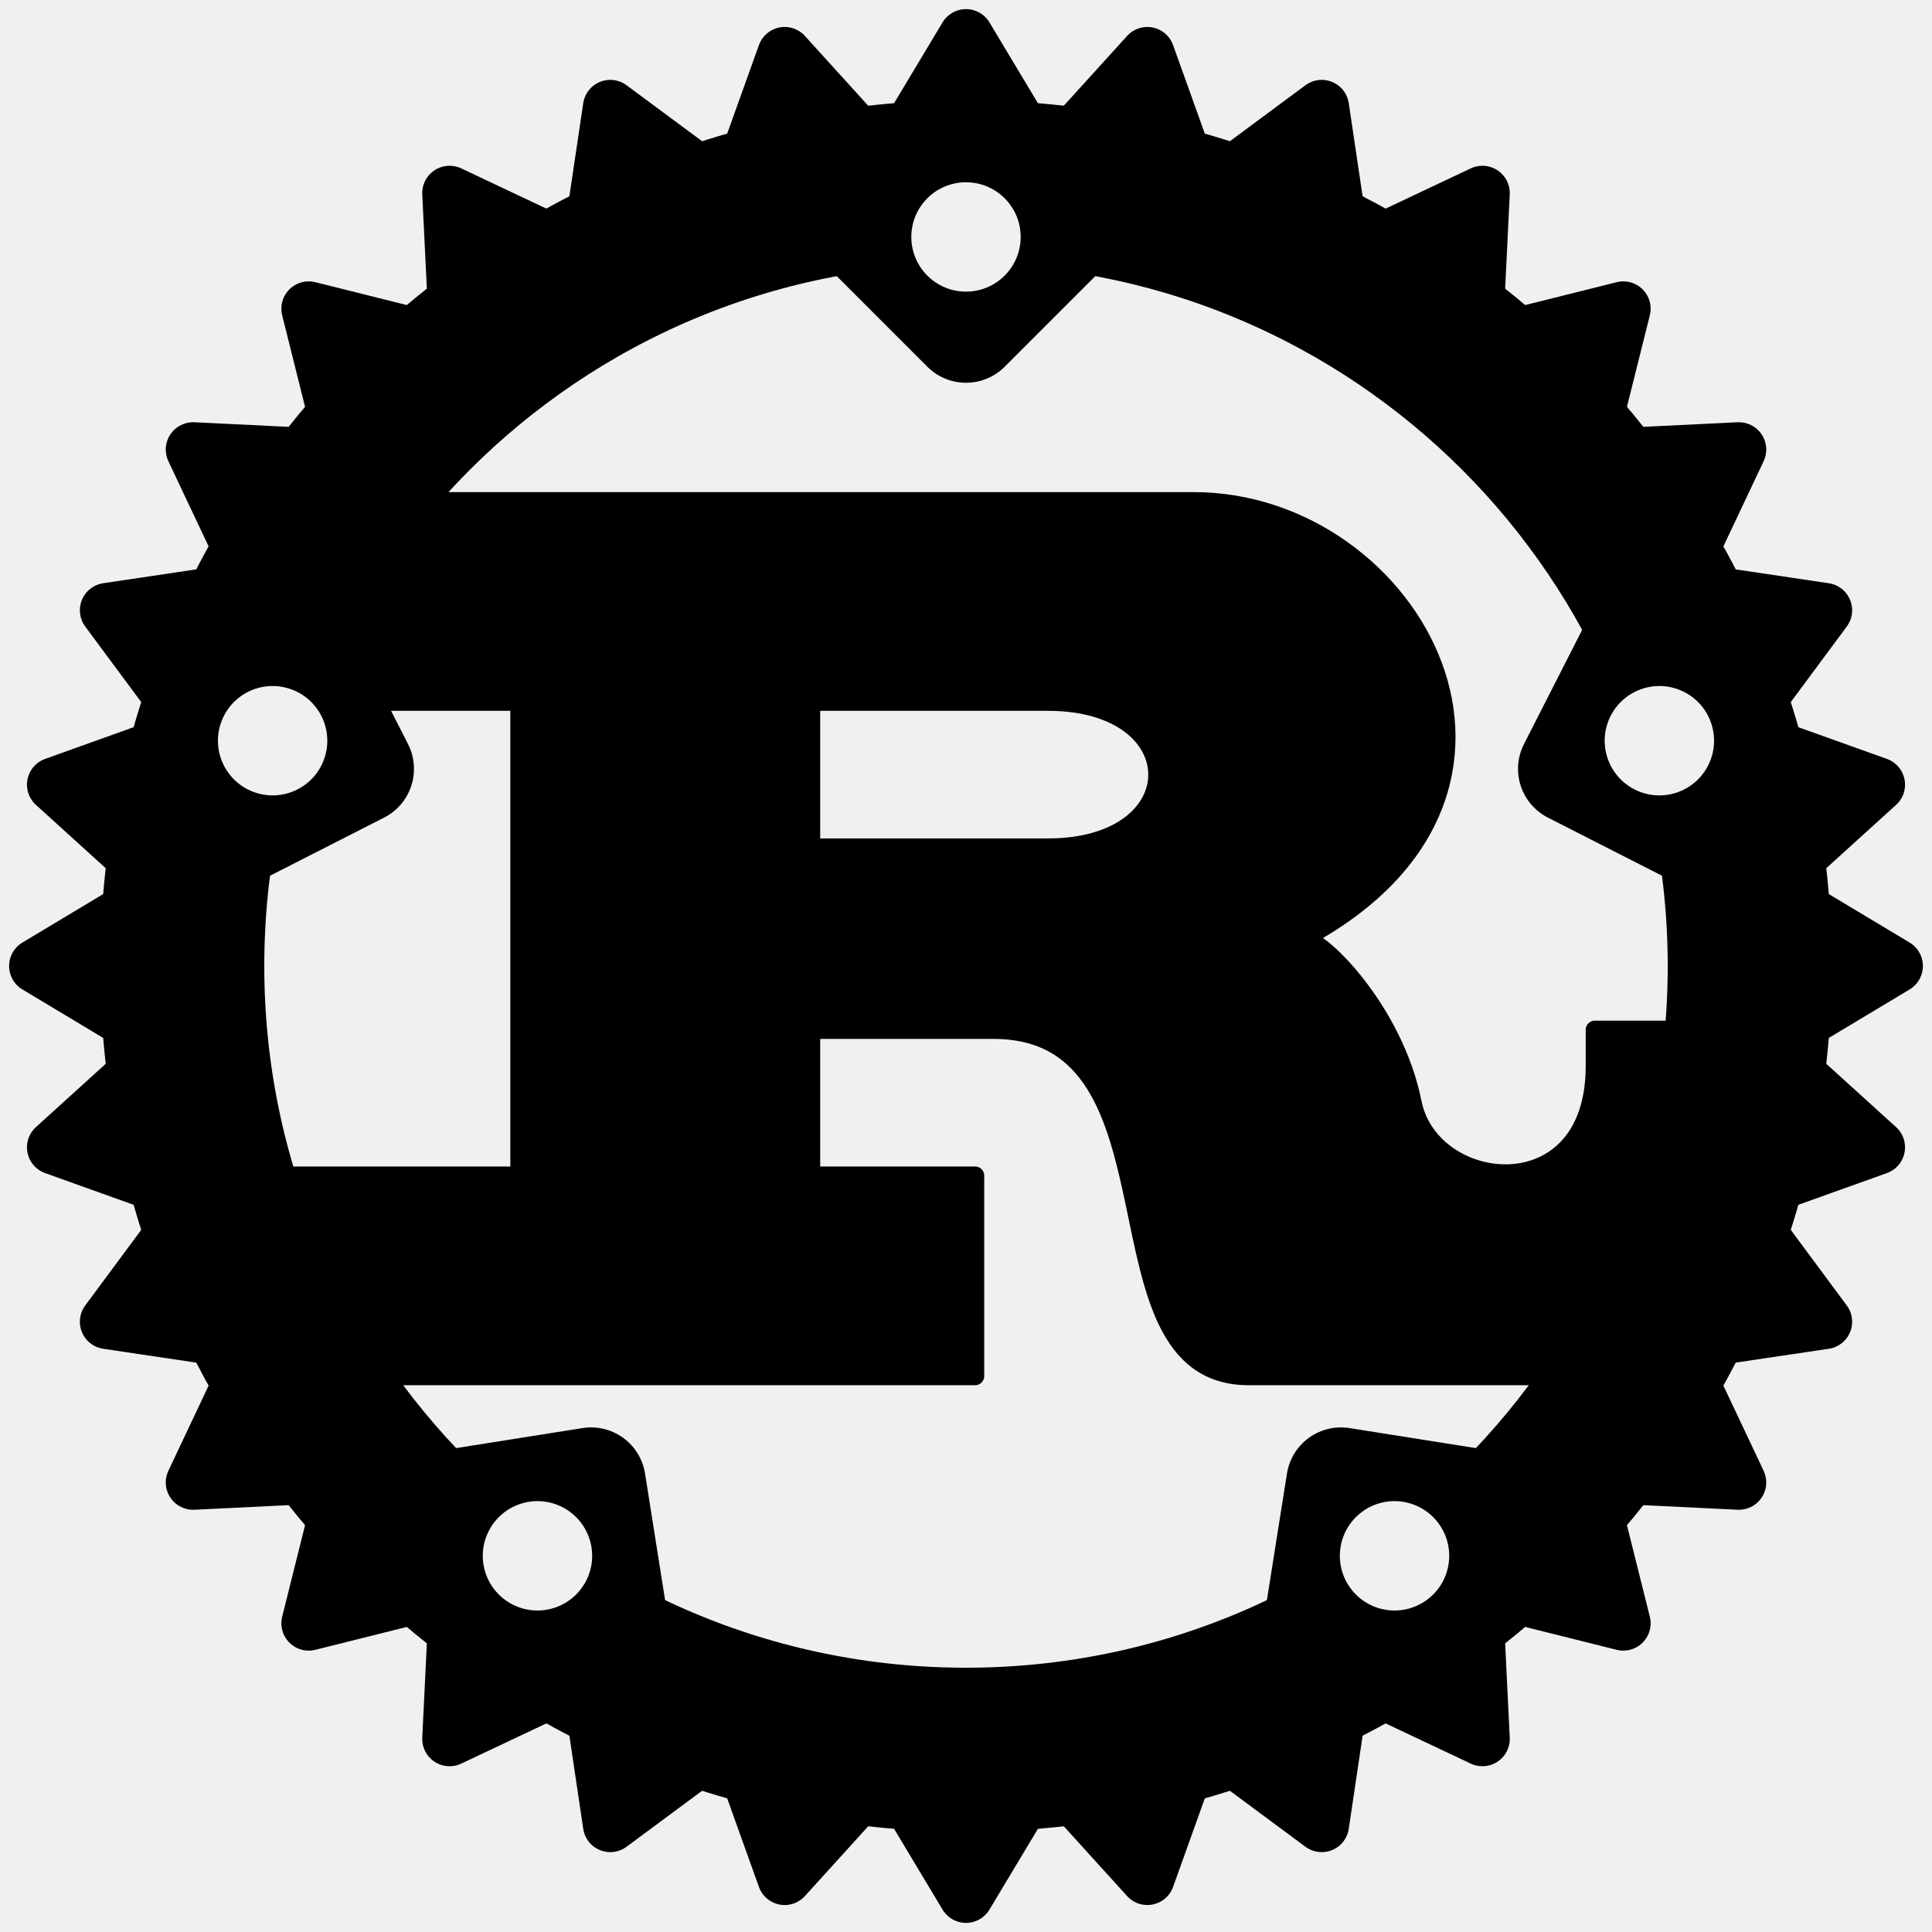
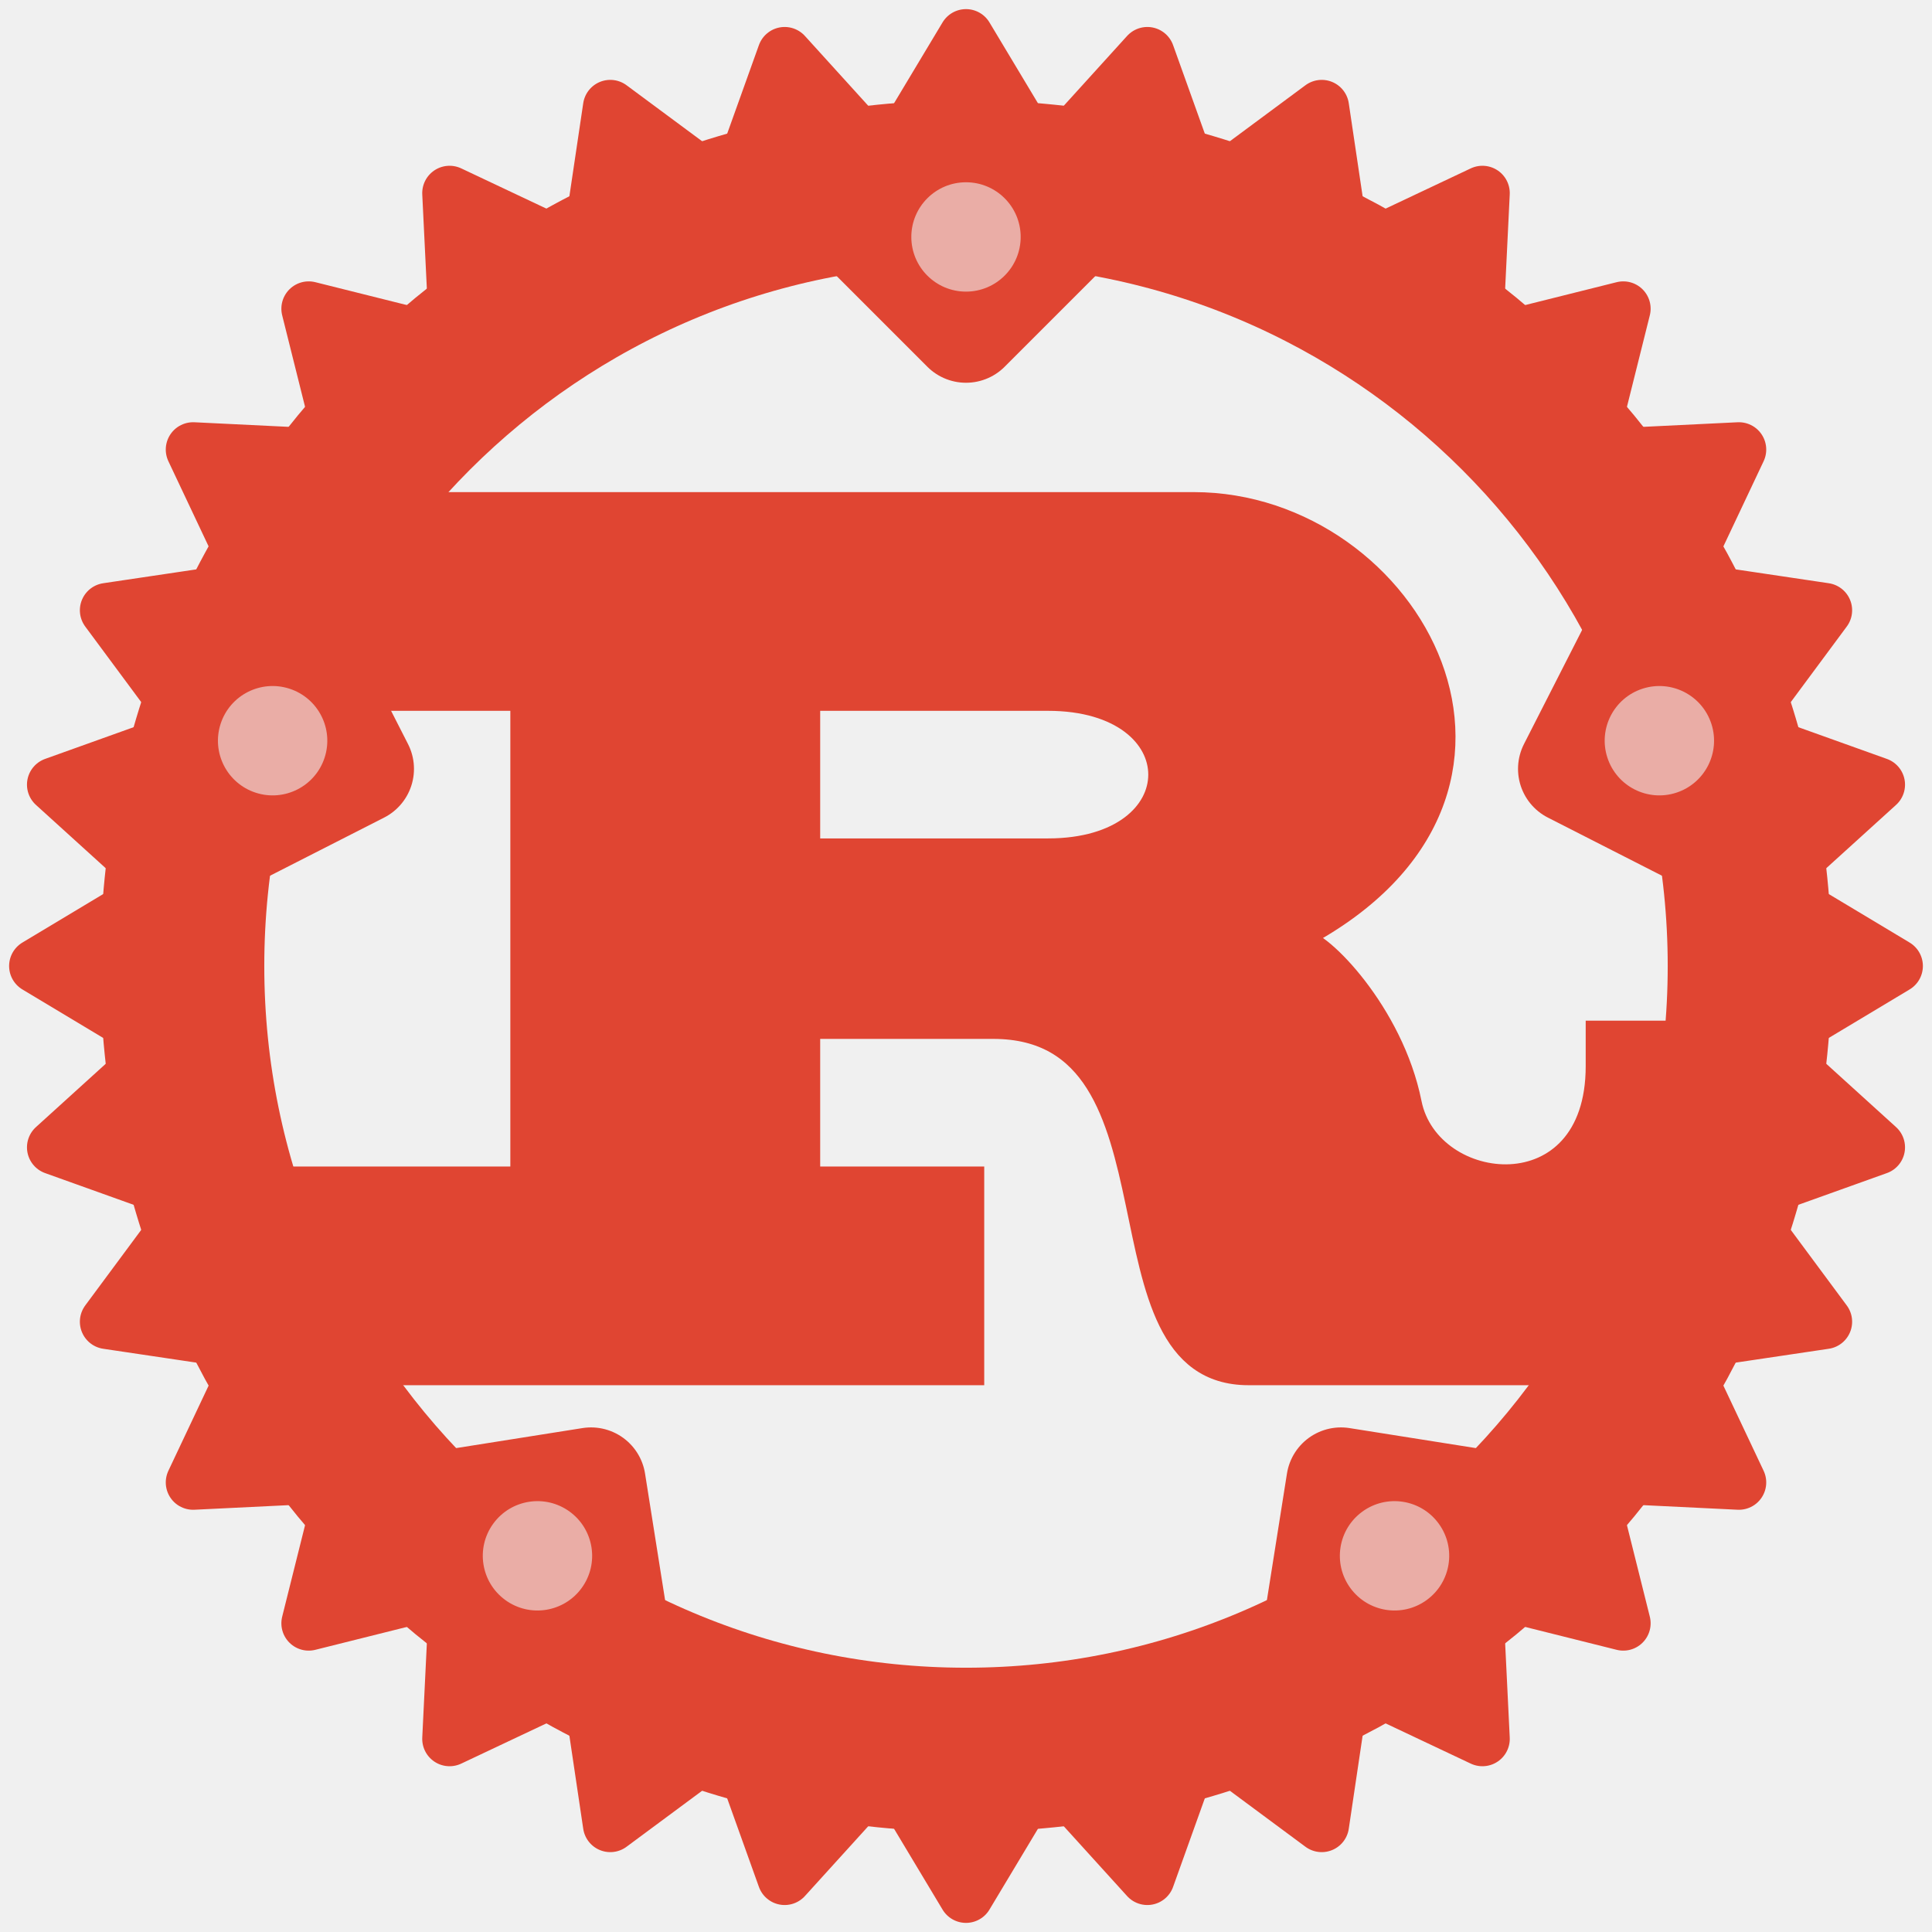
- <svg xmlns="http://www.w3.org/2000/svg" xmlns:xlink="http://www.w3.org/1999/xlink" width="106" height="106">
+ <svg xmlns="http://www.w3.org/2000/svg" xmlns:xlink="http://www.w3.org/1999/xlink" width="106" height="106" fill="#e04532">
  <g transform="translate(53 53)">
-     <path stroke="#000" stroke-linejoin="round" d="M-8.5-14.5h13c8 0 8 8 0 8h-13Zm-31 37h40v-11h-9v-8h10c11 0 5 19 14 19h25v-19h-6v2c0 8-9 7-10 2s-5-9-6-9c15-8 6-24-6-24h-47v11h10v26h-15Z" />
+     <path stroke="#e04532" d="M-8.5-14.5h13c8 0 8 8 0 8h-13Zm-31 37h40v-11h-9v-8h10c11 0 5 19 14 19h25v-19h-6v2c0 8-9 7-10 2s-5-9-6-9c15-8 6-24-6-24h-47v11h10v26h-15Z" />
    <g mask="url(#a)">
-       <circle r="43" fill="none" stroke="#000" stroke-width="9" />
-       <path id="b" stroke="#000" stroke-linejoin="round" stroke-width="3" d="m46 3 5-3-5-3z" />
+       <circle r="43" fill="none" stroke="#e04532" stroke-width="9" />
+       <path id="b" stroke="#e04532" stroke-linejoin="round" stroke-width="3" d="m46 3 5-3-5-3z" />
      <use xlink:href="#b" transform="rotate(11.25)" />
      <use xlink:href="#b" transform="rotate(22.5)" />
      <use xlink:href="#b" transform="rotate(33.75)" />
      <use xlink:href="#b" transform="rotate(45)" />
      <use xlink:href="#b" transform="rotate(56.25)" />
      <use xlink:href="#b" transform="rotate(67.5)" />
      <use xlink:href="#b" transform="rotate(78.75)" />
      <use xlink:href="#b" transform="rotate(90)" />
      <use xlink:href="#b" transform="rotate(101.25)" />
      <use xlink:href="#b" transform="rotate(112.5)" />
      <use xlink:href="#b" transform="rotate(123.75)" />
      <use xlink:href="#b" transform="rotate(135)" />
      <use xlink:href="#b" transform="rotate(146.25)" />
      <use xlink:href="#b" transform="rotate(157.5)" />
      <use xlink:href="#b" transform="rotate(168.75)" />
      <use xlink:href="#b" transform="rotate(180)" />
      <use xlink:href="#b" transform="rotate(191.25)" />
      <use xlink:href="#b" transform="rotate(202.5)" />
      <use xlink:href="#b" transform="rotate(213.75)" />
      <use xlink:href="#b" transform="rotate(225)" />
      <use xlink:href="#b" transform="rotate(236.25)" />
      <use xlink:href="#b" transform="rotate(247.5)" />
      <use xlink:href="#b" transform="rotate(258.75)" />
      <use xlink:href="#b" transform="rotate(270)" />
      <use xlink:href="#b" transform="rotate(281.25)" />
      <use xlink:href="#b" transform="rotate(292.5)" />
      <use xlink:href="#b" transform="rotate(303.75)" />
      <use xlink:href="#b" transform="rotate(315)" />
      <use xlink:href="#b" transform="rotate(326.25)" />
      <use xlink:href="#b" transform="rotate(337.5)" />
      <use xlink:href="#b" transform="rotate(348.75)" />
-       <path id="c" stroke="#000" stroke-linejoin="round" stroke-width="6" d="m-7-42 7 7 7-7z" />
+       <path id="c" stroke="#e04532" stroke-linejoin="round" stroke-width="6" d="m-7-42 7 7 7-7z" />
      <use xlink:href="#c" transform="rotate(72)" />
      <use xlink:href="#c" transform="rotate(144)" />
      <use xlink:href="#c" transform="rotate(216)" />
      <use xlink:href="#c" transform="rotate(288)" />
    </g>
    <mask id="a">
      <path fill="#fff" d="M-60-60H60V60H-60z" />
      <circle id="d" cy="-40" r="3" />
      <use xlink:href="#d" transform="rotate(72)" />
      <use xlink:href="#d" transform="rotate(144)" />
      <use xlink:href="#d" transform="rotate(216)" />
      <use xlink:href="#d" transform="rotate(288)" />
    </mask>
  </g>
</svg>
